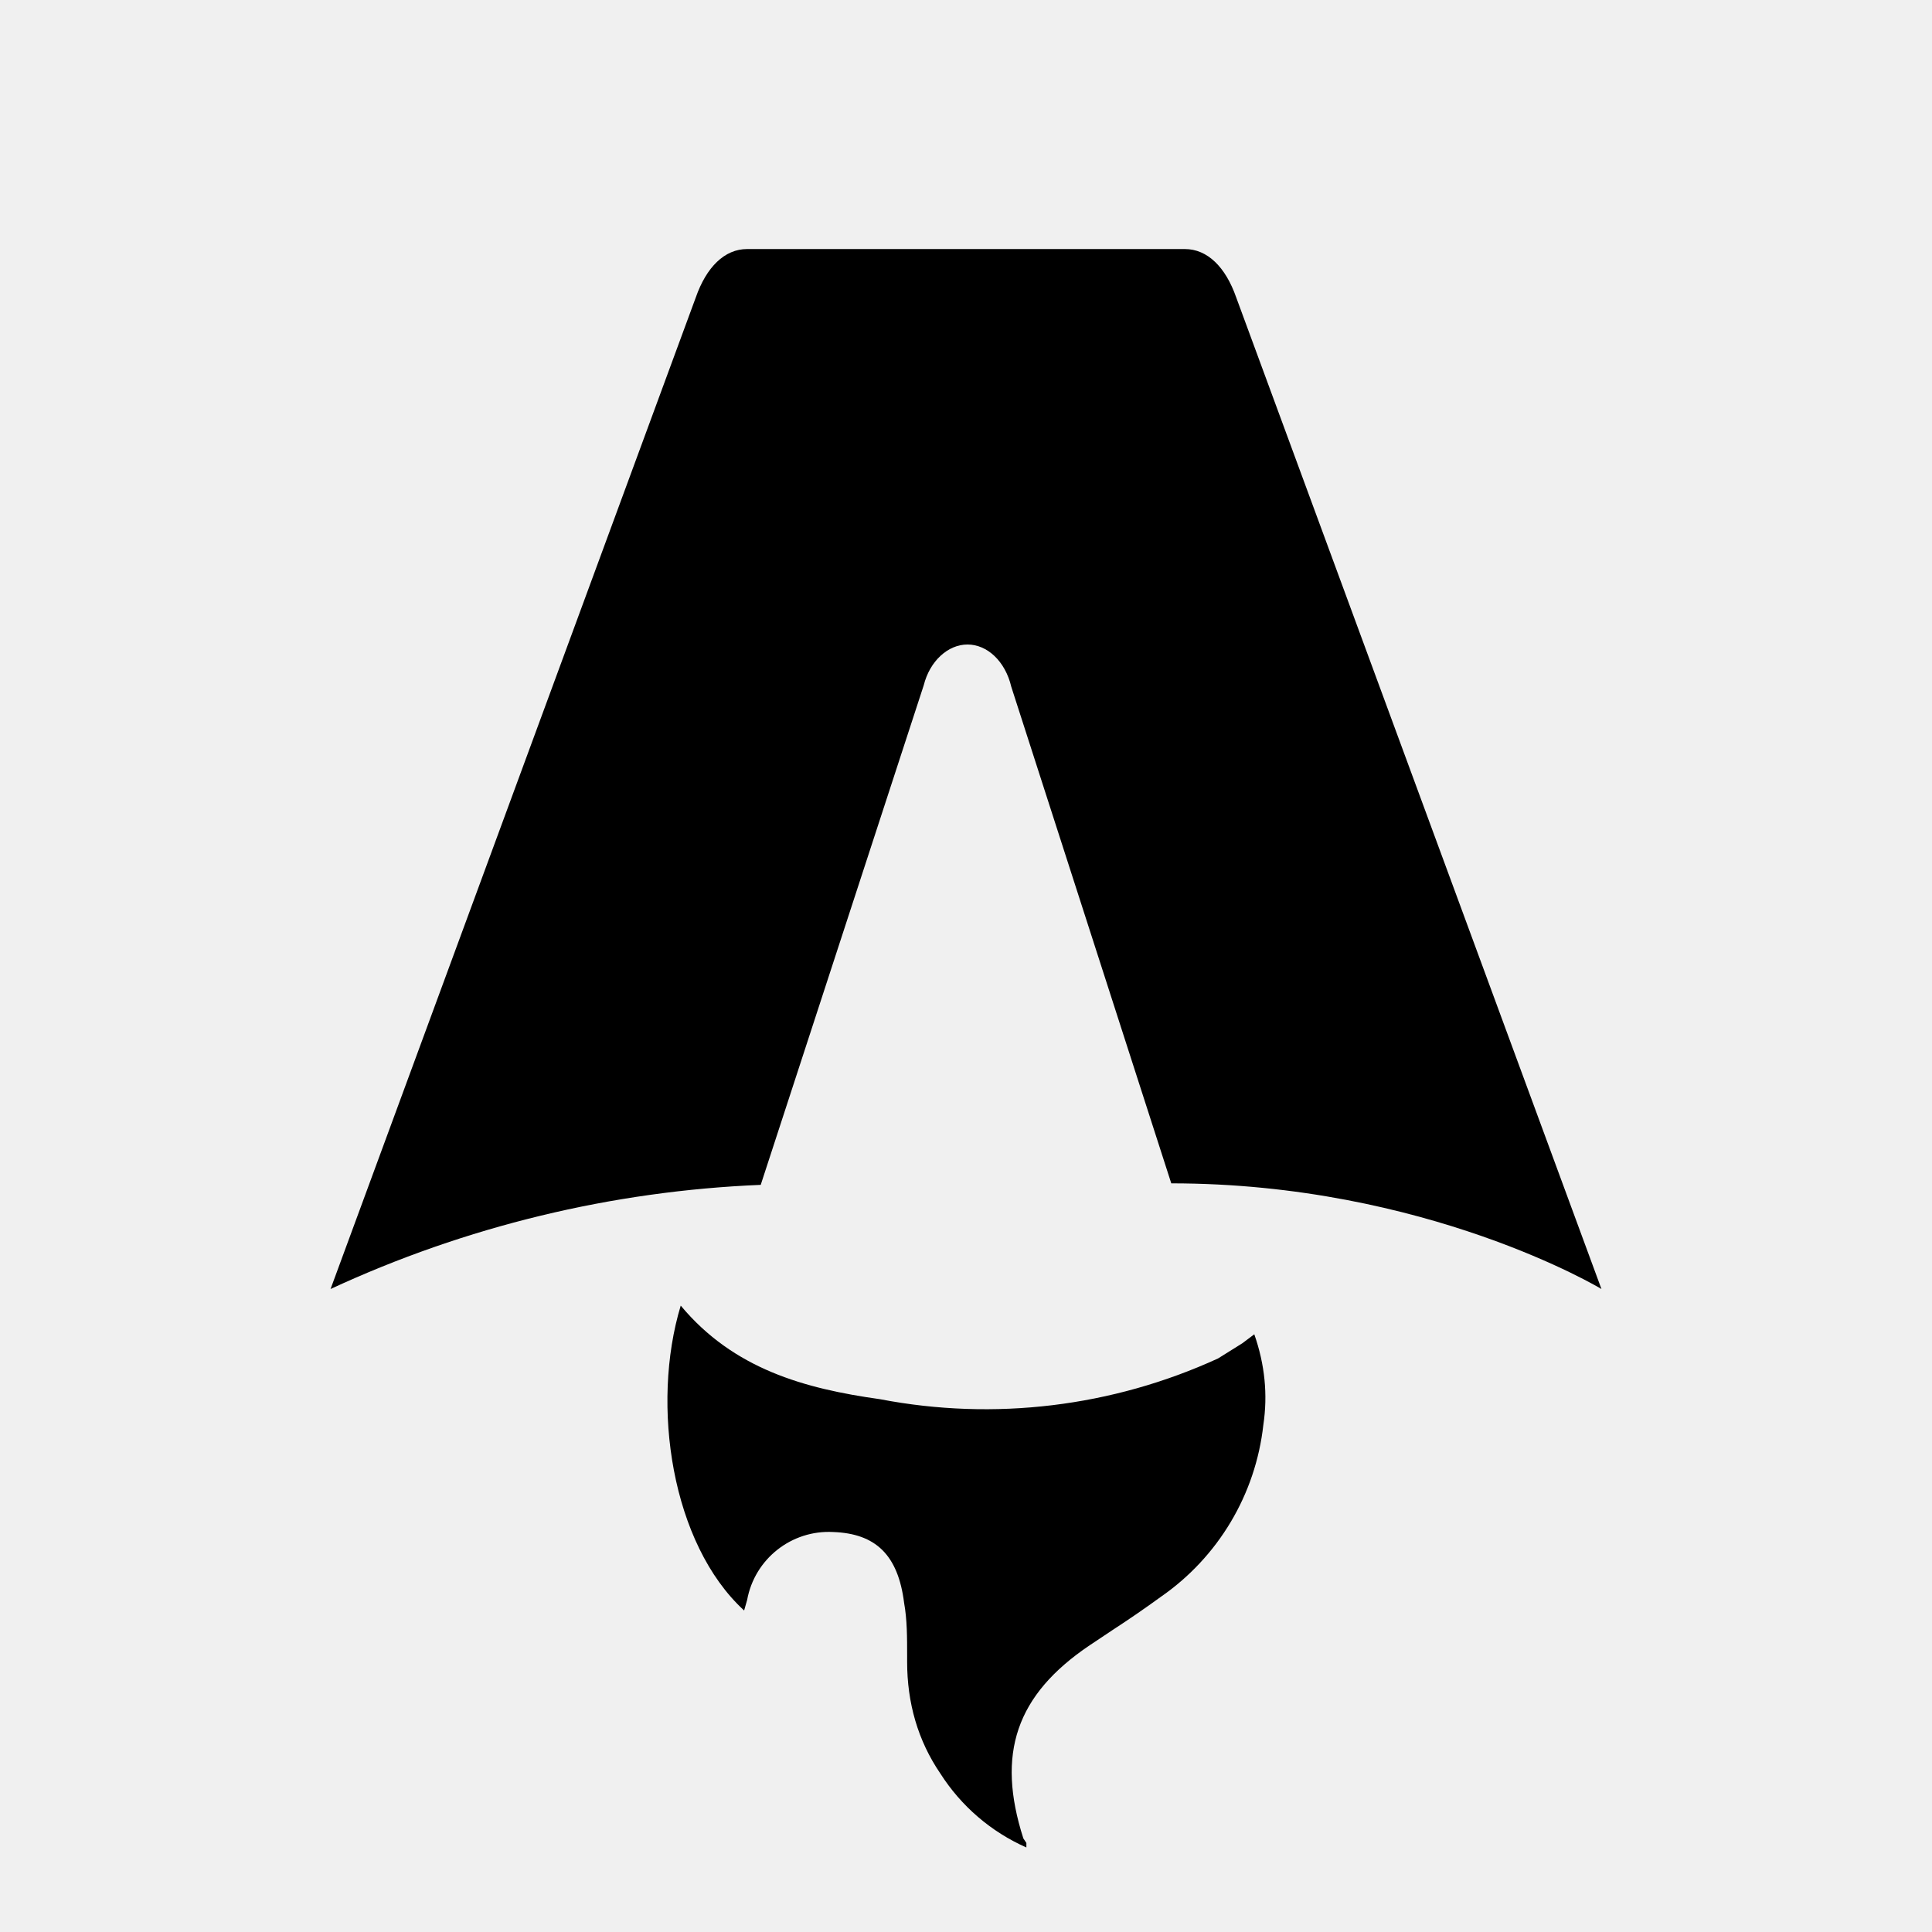
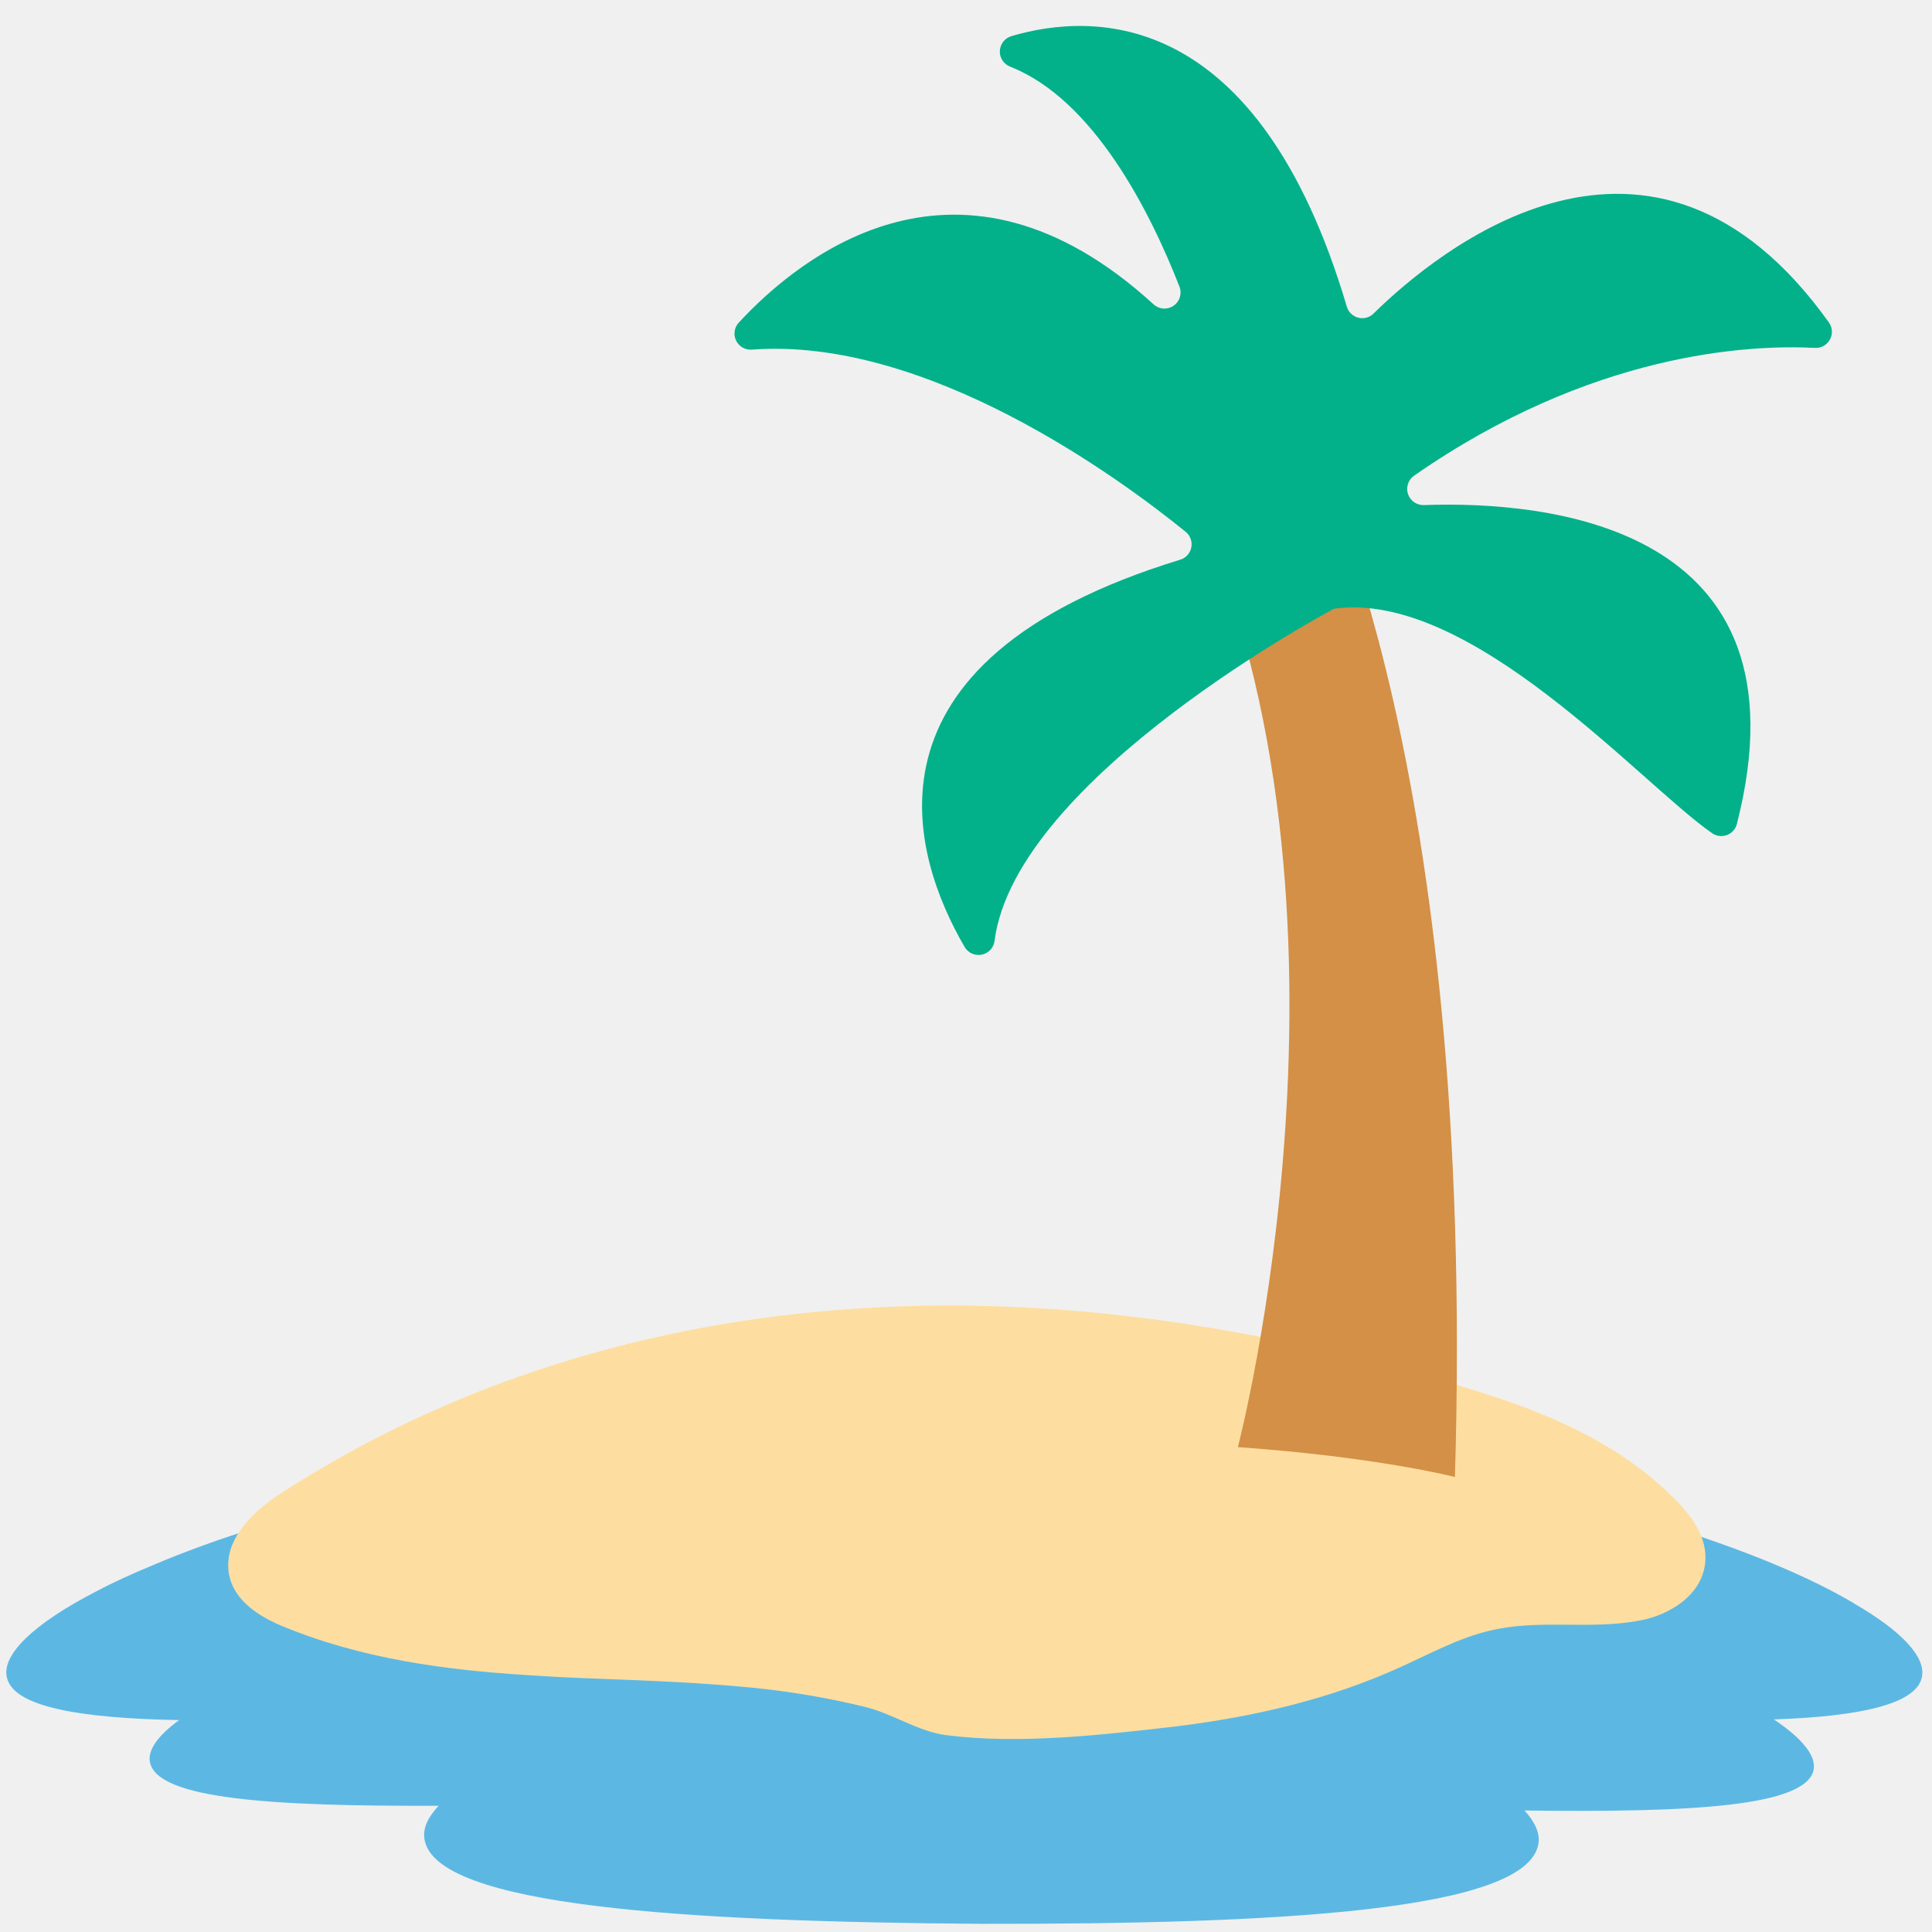
- <svg xmlns="http://www.w3.org/2000/svg" fill="none" viewBox="0 0 128 128">
-   <path d="M50.4 78.5a75.1 75.1 0 0 0-28.5 6.9l24.2-65.7c.7-2 1.9-3.2 3.4-3.2h29c1.5 0 2.7 1.2 3.4 3.2l24.2 65.7s-11.6-7-28.5-7L67 45.5c-.4-1.7-1.6-2.8-2.9-2.8-1.3 0-2.5 1.1-2.9 2.7L50.4 78.5Zm-1.1 28.2Zm-4.2-20.2c-2 6.6-.6 15.8 4.2 20.2a17.5 17.5 0 0 1 .2-.7 5.5 5.5 0 0 1 5.7-4.5c2.8.1 4.3 1.5 4.7 4.7.2 1.1.2 2.3.2 3.5v.4c0 2.7.7 5.2 2.2 7.4a13 13 0 0 0 5.7 4.9v-.3l-.2-.3c-1.8-5.6-.5-9.5 4.4-12.8l1.5-1a73 73 0 0 0 3.2-2.2 16 16 0 0 0 6.8-11.4c.3-2 .1-4-.6-6l-.8.6-1.6 1a37 37 0 0 1-22.4 2.7c-5-.7-9.7-2-13.2-6.2Z" />
-   <style>
-         path { fill: #000; }
-         @media (prefers-color-scheme: dark) {
-             path { fill: #FFF; }
-         }
-     </style>
+ <svg xmlns="http://www.w3.org/2000/svg" width="500" zoomAndPan="magnify" viewBox="0 0 375 375" height="500" preserveAspectRatio="xMidYMid meet" version="1.0">
+   <defs>
+     <clipPath id="9845c4c6cb">
+       <path d="M 1 279 L 374 279 L 374 373.457 L 1 373.457 Z M 1 279 " clip-rule="nonzero" />
+     </clipPath>
+   </defs>
+   <g clip-path="url(#9845c4c6cb)">
+     <path fill="#5cb8e3" d="M 373.004 325.672 C 371.801 330.766 361.062 333.168 344.316 333.734 C 349.898 337.484 352.582 340.879 352.016 343.57 C 350.461 350.574 328.77 351.848 295.914 351.418 C 297.965 353.68 298.953 355.875 298.602 357.926 C 296.34 370.941 248.152 373.488 190.426 373.418 C 132.77 372.992 84.512 370.023 82.391 357.004 C 82.039 354.883 83.027 352.762 85.141 350.496 C 52.285 350.633 30.594 349.152 29.109 342.078 C 28.617 339.738 30.594 336.914 34.766 333.871 C 15.262 333.516 2.688 331.254 1.352 325.664 C 0.219 321.207 6.574 315.125 18.66 308.898 C 21.98 307.129 25.727 305.43 29.824 303.734 C 53.637 293.617 91.082 284.277 133.691 281.52 C 169.348 279.184 205.008 279.184 240.668 281.52 C 293.941 284.914 338.879 298.781 359.793 311.16 C 359.844 311.16 359.867 311.184 359.867 311.234 C 369.188 316.613 373.992 321.777 373.004 325.672 Z M 373.004 325.672 " fill-opacity="1" fill-rule="nonzero" />
+   </g>
+   <path fill="#fddea0" d="M 44.344 302.801 C 44.254 303.684 44.281 304.562 44.422 305.441 C 45.352 310.715 50.312 313.742 54.727 315.602 C 70.066 321.965 86.34 324.141 102.453 325.145 C 107.105 325.457 111.754 325.688 116.402 325.844 C 126.473 326.23 136.469 326.617 146.543 327.633 C 153.809 328.375 160.988 329.613 168.082 331.352 C 173.273 332.668 178.309 336.082 183.578 336.781 C 197.988 338.645 214.184 336.703 228.438 335.074 C 243.316 333.215 258.039 329.879 271.984 323.512 C 277.641 320.949 283.141 317.926 289.109 316.527 C 298.559 314.199 308.398 316.371 318.008 314.59 C 323.973 313.578 330.715 309.547 331.023 302.719 L 331.023 302.098 C 330.949 297.754 328.082 294.031 325.215 291.086 C 312.895 278.672 296.621 272.773 280.586 268.199 C 275.781 266.801 270.898 265.484 266.02 264.32 C 233.02 255.863 198.996 251.676 165.215 254.078 C 126.473 256.719 87.891 268.121 54.184 290.078 C 49.848 292.949 44.887 297.371 44.344 302.801 Z M 44.344 302.801 " fill-opacity="1" fill-rule="nonzero" />
+   <path fill="#d39046" d="M 240.27 280.883 C 240.27 280.883 267.652 176.484 231.844 97.391 L 255.016 88.43 C 255.016 88.43 286.609 147.484 282.398 286.684 C 282.398 286.684 267.48 282.816 240.27 280.883 Z M 240.27 280.883 " fill-opacity="1" fill-rule="nonzero" />
+   <path fill="#02b18a" d="M 258.938 118.145 C 258.938 118.145 197.184 150.848 193.047 182.578 C 193.012 182.906 192.922 183.219 192.789 183.52 C 192.652 183.82 192.473 184.094 192.25 184.336 C 192.027 184.582 191.773 184.785 191.488 184.949 C 191.199 185.113 190.898 185.227 190.574 185.293 C 190.25 185.359 189.926 185.379 189.598 185.34 C 189.27 185.305 188.957 185.219 188.656 185.086 C 188.355 184.949 188.082 184.773 187.84 184.551 C 187.594 184.332 187.387 184.078 187.223 183.789 C 177.289 166.695 164.199 128.496 229.047 108.648 C 229.605 108.484 230.078 108.188 230.469 107.762 C 230.859 107.332 231.113 106.836 231.227 106.266 C 231.34 105.695 231.301 105.141 231.105 104.594 C 230.91 104.047 230.586 103.59 230.137 103.223 C 217.414 92.898 179.984 65.328 145.961 67.859 C 145.32 67.914 144.719 67.785 144.156 67.469 C 143.594 67.152 143.172 66.703 142.887 66.125 C 142.602 65.547 142.504 64.938 142.594 64.297 C 142.688 63.66 142.949 63.102 143.387 62.625 C 155.305 49.742 186.242 24.652 223.891 59.055 C 224.148 59.297 224.441 59.488 224.766 59.629 C 225.09 59.773 225.426 59.859 225.777 59.887 C 226.133 59.914 226.477 59.879 226.82 59.789 C 227.16 59.699 227.48 59.555 227.773 59.355 C 228.066 59.156 228.316 58.918 228.527 58.633 C 228.738 58.348 228.898 58.039 229.004 57.699 C 229.109 57.363 229.156 57.016 229.145 56.664 C 229.133 56.309 229.062 55.969 228.934 55.637 C 223.281 41.191 212.34 19.359 196.113 12.957 C 195.805 12.844 195.523 12.688 195.266 12.484 C 195.008 12.281 194.789 12.047 194.605 11.773 C 194.422 11.504 194.285 11.211 194.191 10.895 C 194.102 10.582 194.059 10.258 194.066 9.934 C 194.078 9.605 194.137 9.285 194.246 8.977 C 194.352 8.668 194.508 8.383 194.703 8.121 C 194.902 7.863 195.137 7.637 195.402 7.449 C 195.672 7.262 195.961 7.121 196.273 7.023 C 212.352 2.273 244.211 1.461 261.414 59.512 C 261.488 59.773 261.598 60.016 261.734 60.25 C 261.875 60.48 262.043 60.691 262.234 60.879 C 262.43 61.066 262.645 61.227 262.879 61.359 C 263.113 61.492 263.363 61.594 263.625 61.66 C 263.887 61.73 264.152 61.762 264.422 61.762 C 264.691 61.762 264.957 61.727 265.219 61.656 C 265.477 61.586 265.727 61.484 265.961 61.348 C 266.195 61.215 266.406 61.051 266.602 60.863 C 279.07 48.609 320.586 14.41 355 62.605 C 355.344 63.098 355.535 63.641 355.566 64.242 C 355.598 64.84 355.465 65.402 355.176 65.926 C 354.883 66.449 354.477 66.855 353.949 67.145 C 353.426 67.434 352.863 67.562 352.266 67.527 C 339.406 66.863 308.848 68.418 274.484 92.32 C 274.207 92.512 273.965 92.746 273.762 93.016 C 273.559 93.285 273.402 93.582 273.297 93.902 C 273.188 94.223 273.133 94.555 273.133 94.891 C 273.133 95.23 273.184 95.562 273.289 95.883 C 273.398 96.203 273.551 96.5 273.754 96.773 C 273.953 97.043 274.195 97.277 274.473 97.473 C 274.75 97.664 275.051 97.809 275.375 97.906 C 275.699 98.004 276.031 98.047 276.367 98.035 C 299.727 97.199 352.051 101.586 337.125 159.938 C 337.062 160.18 336.973 160.414 336.852 160.637 C 336.734 160.859 336.59 161.062 336.422 161.25 C 336.25 161.438 336.062 161.602 335.855 161.742 C 335.648 161.883 335.426 161.996 335.188 162.086 C 334.953 162.172 334.711 162.23 334.461 162.262 C 334.211 162.289 333.961 162.289 333.711 162.258 C 333.461 162.227 333.219 162.168 332.984 162.078 C 332.75 161.988 332.527 161.871 332.32 161.727 C 318.48 152.121 285.531 114.457 258.938 118.152 " fill-opacity="1" fill-rule="nonzero" />
</svg>
